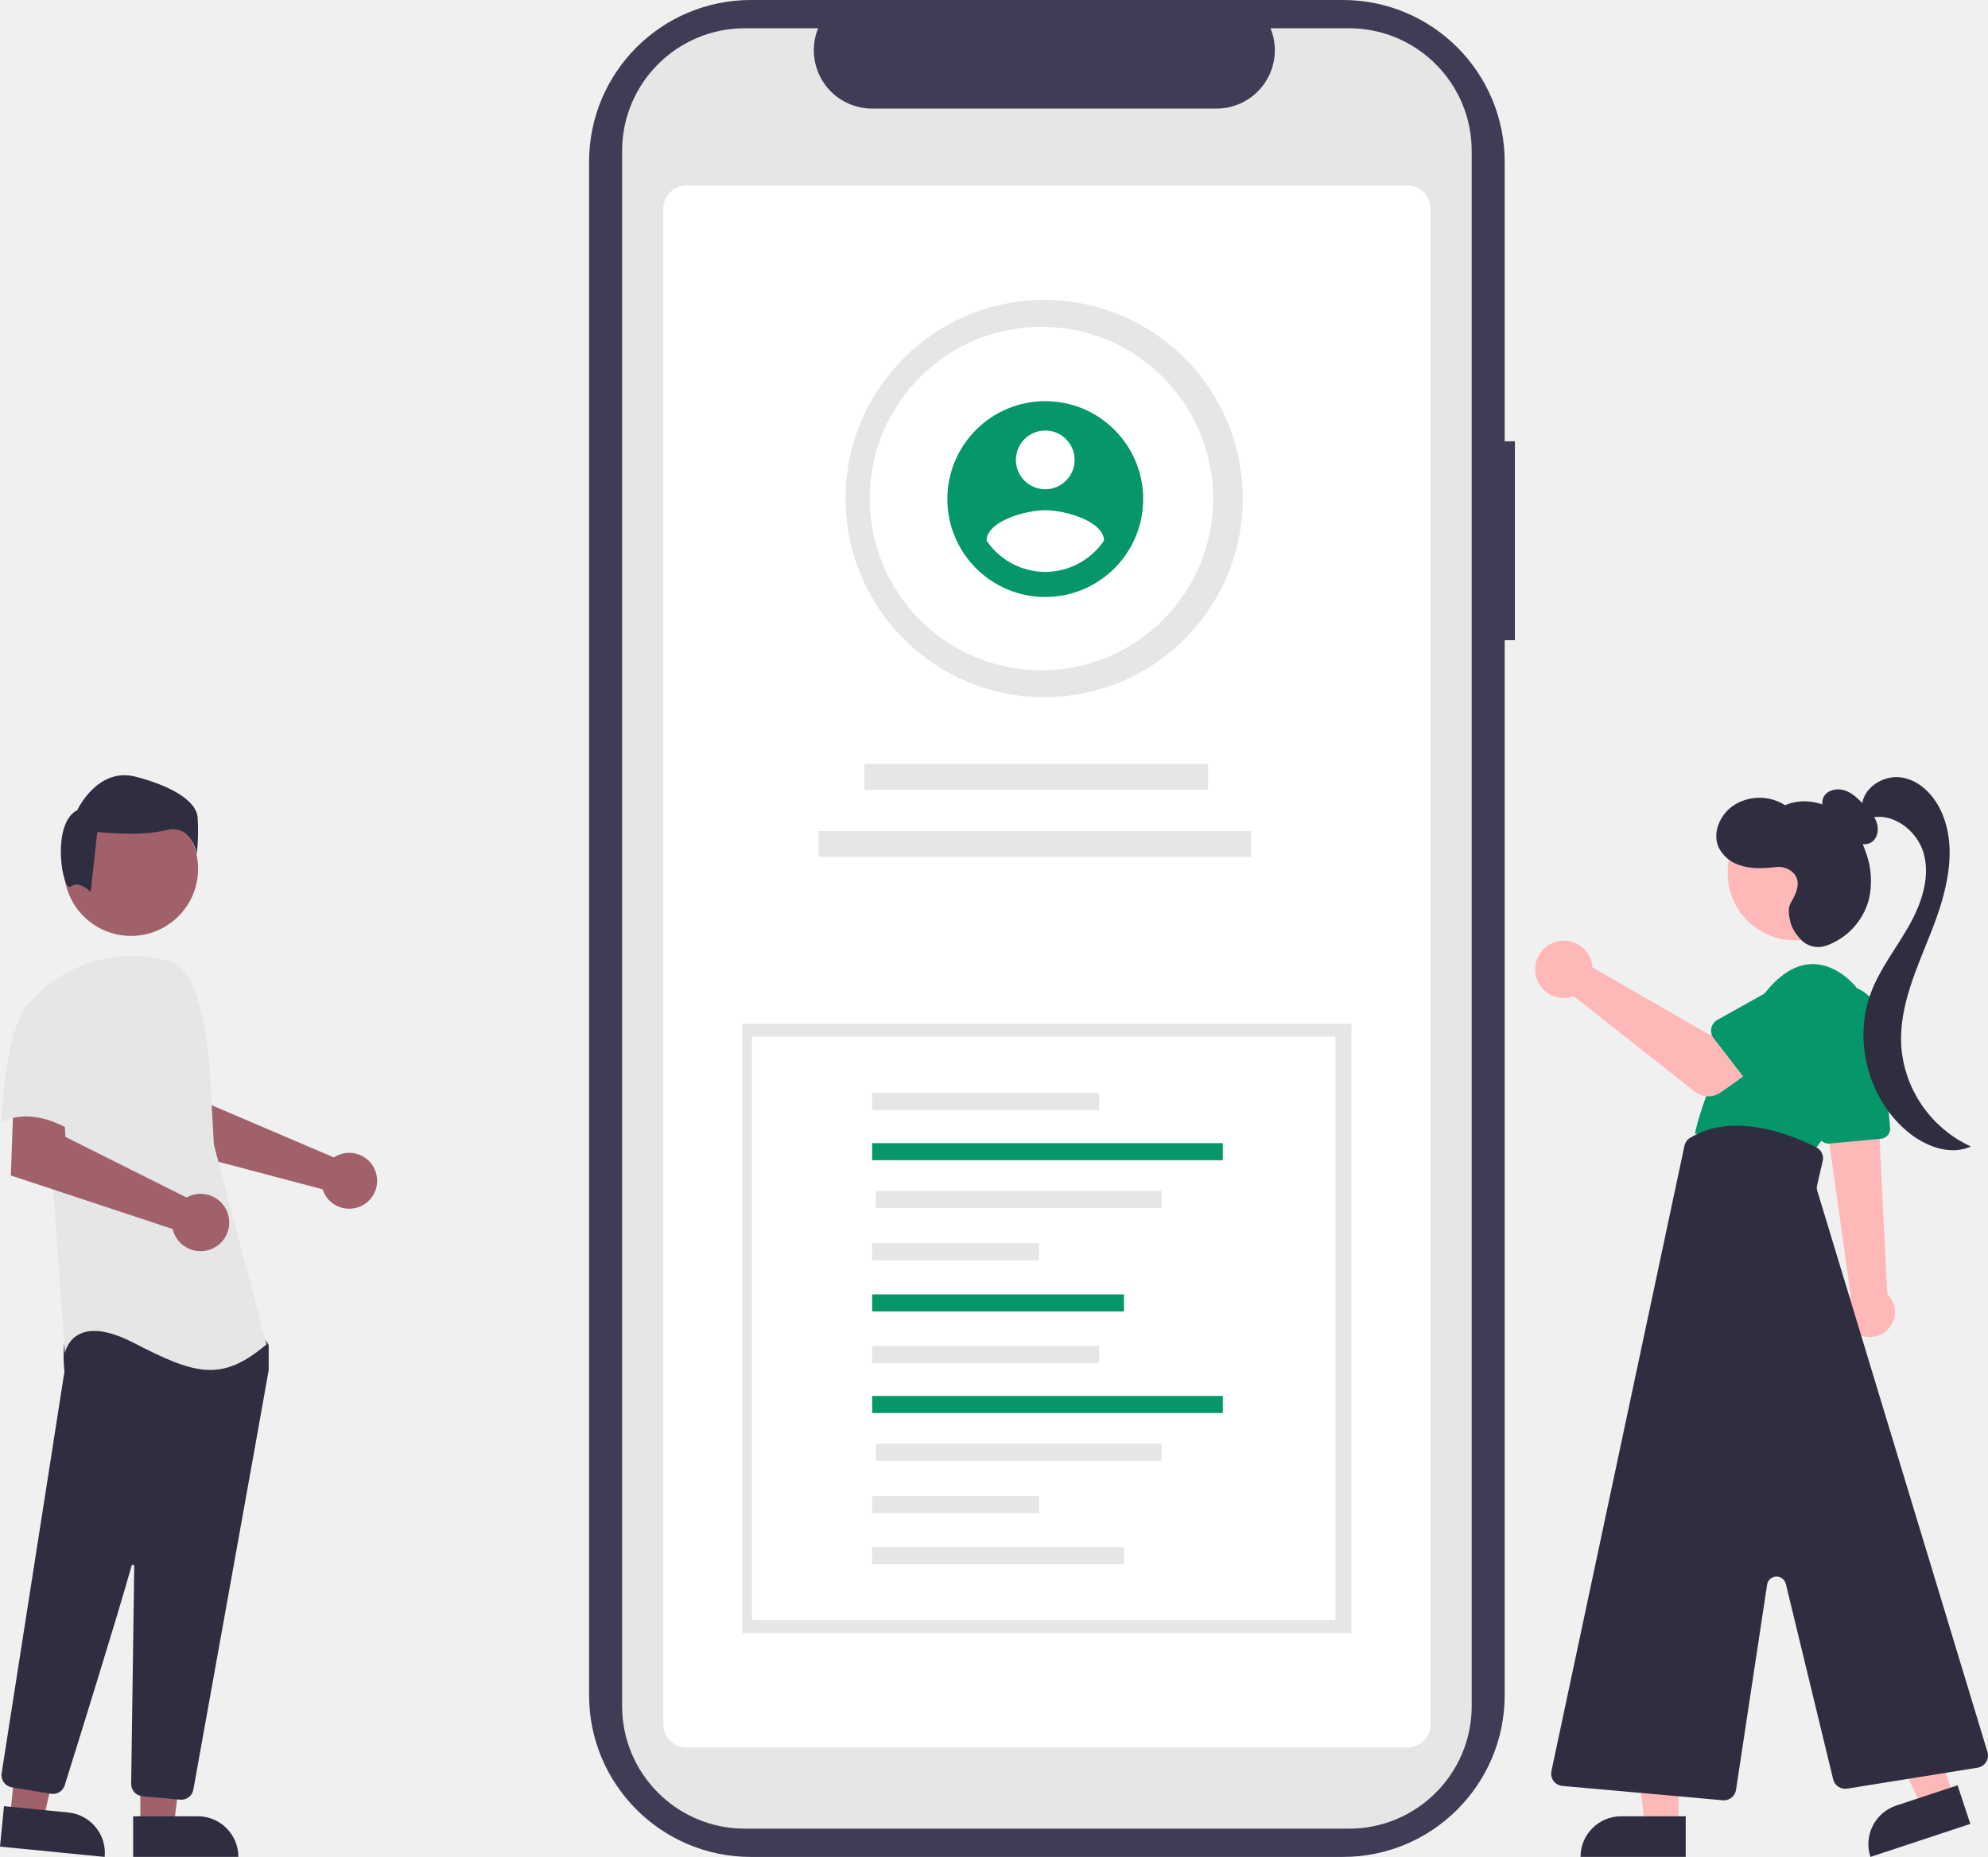
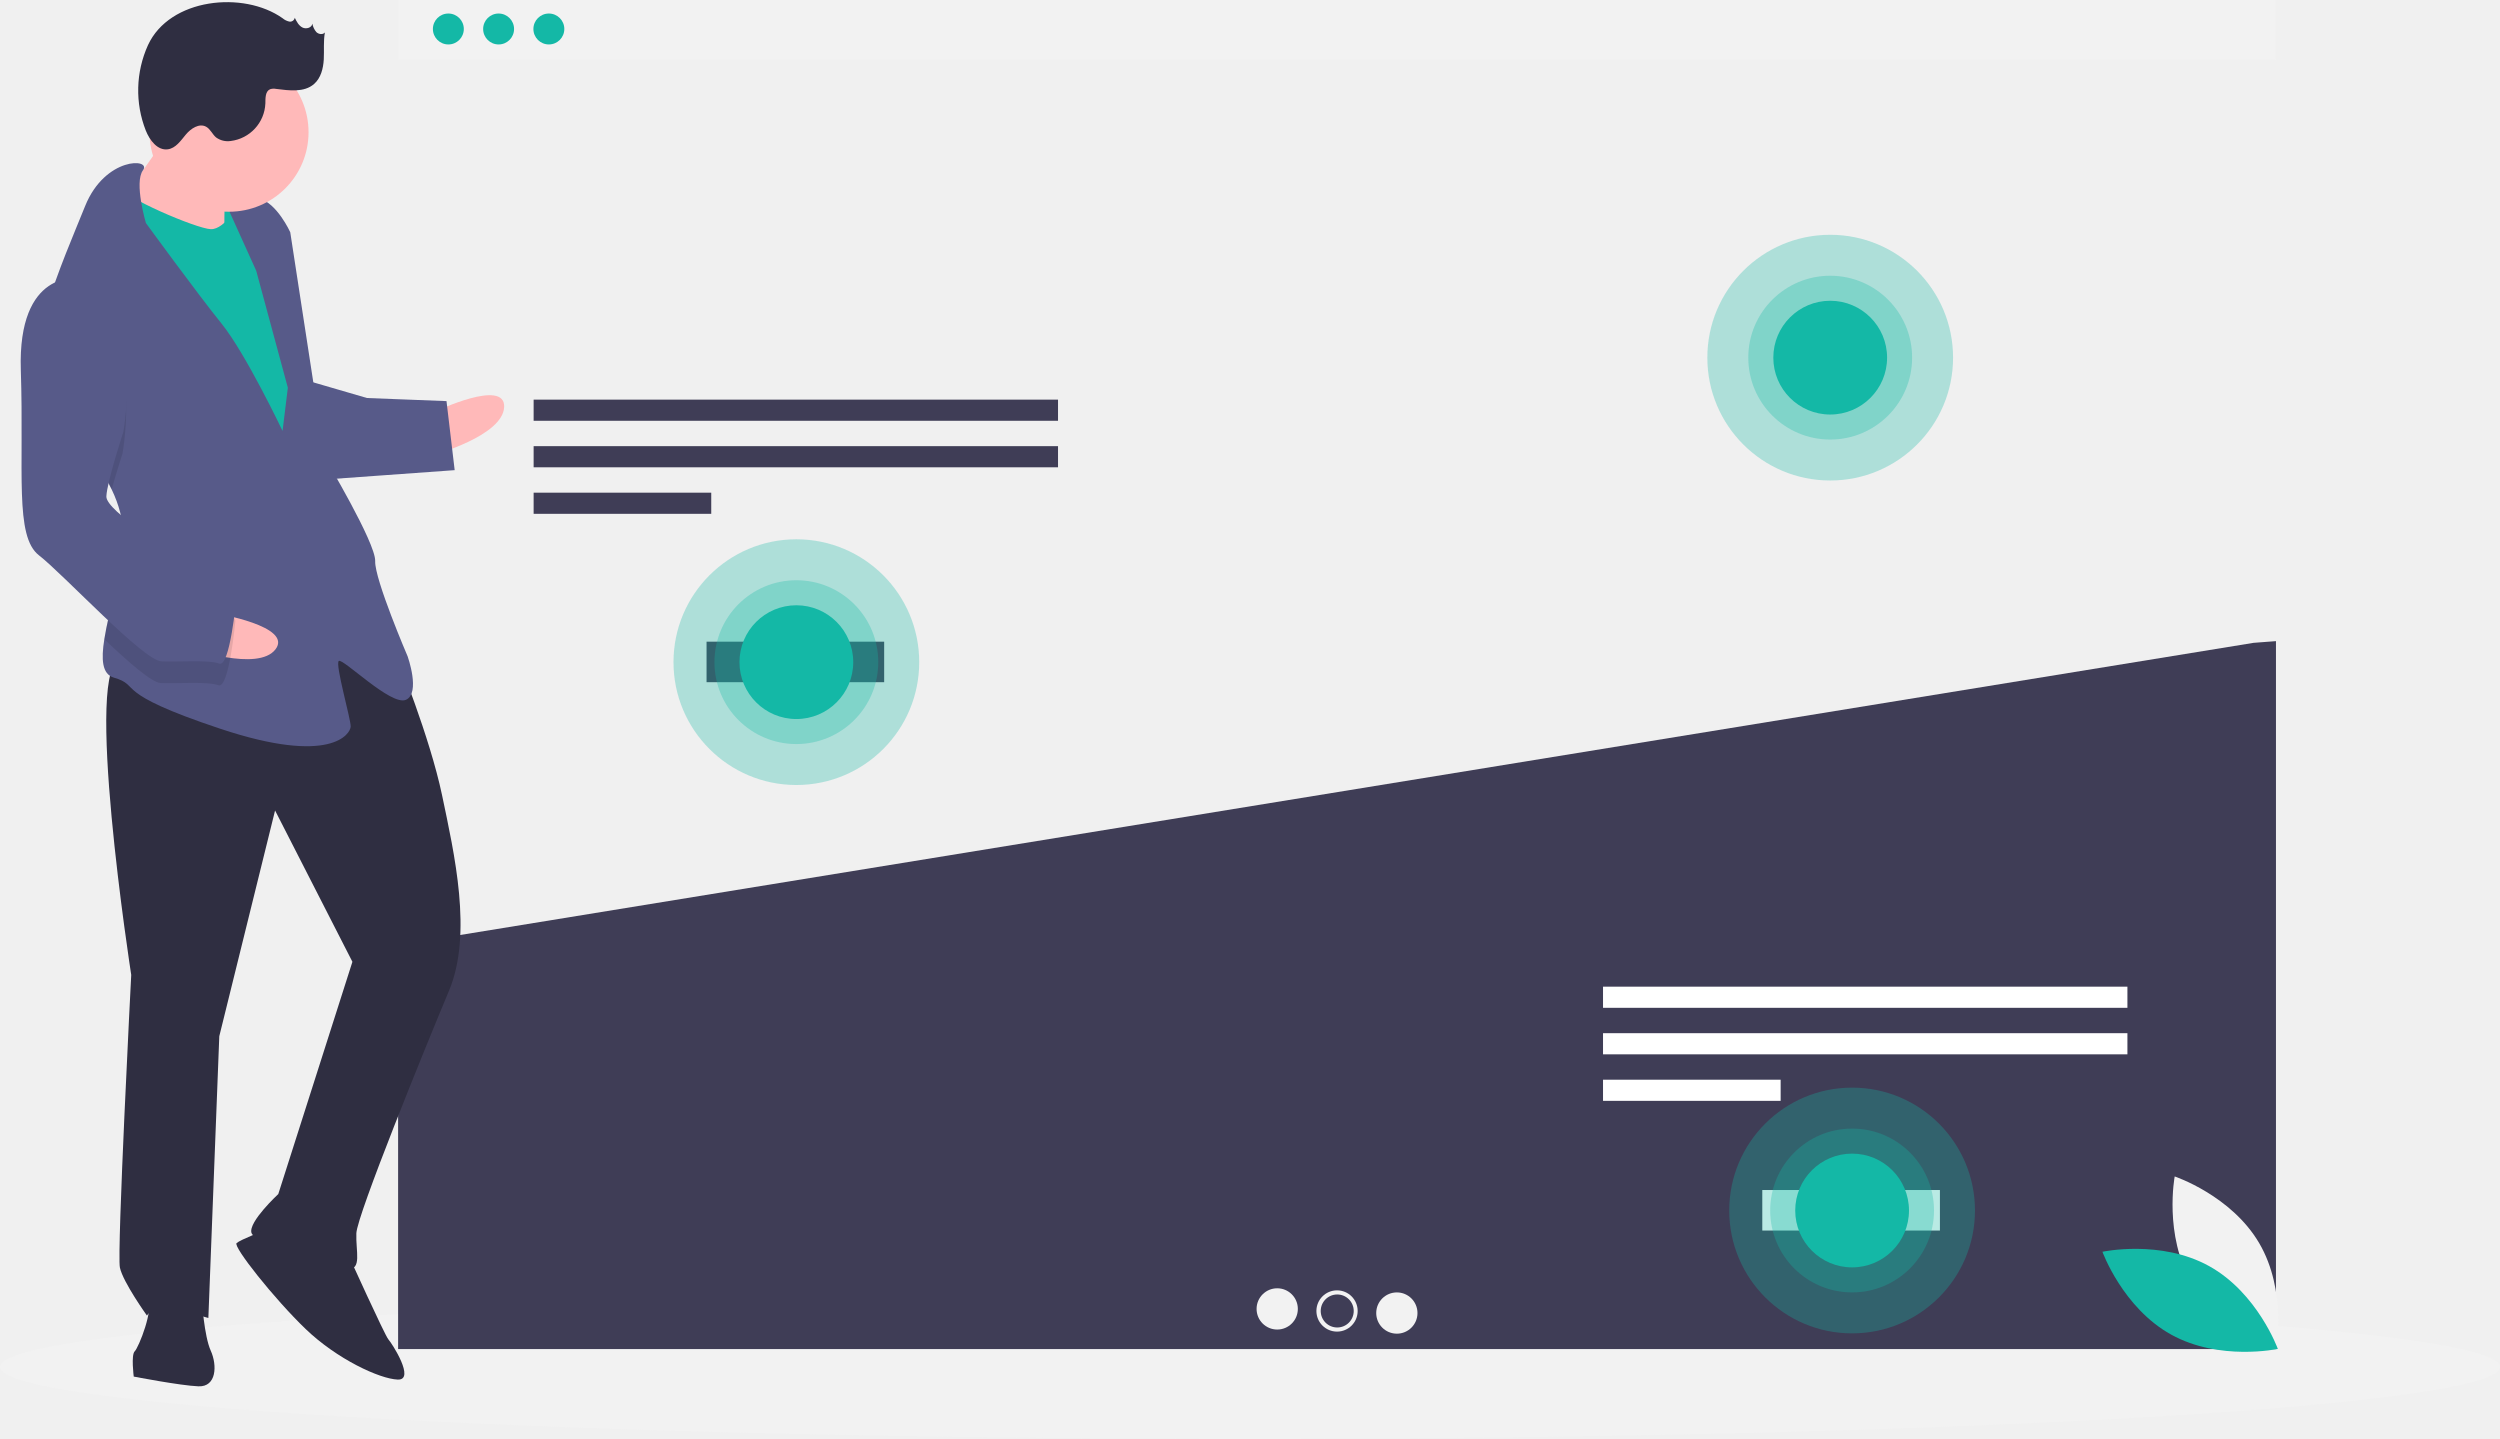
- <svg xmlns="http://www.w3.org/2000/svg" data-name="Layer 1" width="728.082" height="680.001" viewBox="0 0 728.082 680.001">
-   <path id="a55003b0-0446-4784-a3ce-c481a9759178-197" data-name="Path 339" d="M790.764,271.594h-3.736v-102.354a59.24,59.24,0,0,0-59.24-59.24h-216.846a59.24,59.24,0,0,0-59.24,59.24v561.521a59.24,59.24,0,0,0,59.24,59.24h216.85a59.24,59.24,0,0,0,59.24-59.24v-386.31h3.732Z" transform="translate(-235.959 -109.9995)" fill="#3f3d56" />
-   <path id="ad332593-d547-4870-8db7-c0503e6eb31e-198" data-name="Path 340" d="M774.954,165.275v569.452a44.93,44.93,0,0,1-44.913,44.923h-221.306a44.937,44.937,0,0,1-44.941-44.928v-569.447a44.936,44.936,0,0,1,44.941-44.922h26.845a21.364,21.364,0,0,0,19.764,29.411h126.168a21.364,21.364,0,0,0,19.76-29.415h28.756a44.93,44.93,0,0,1,44.922,44.913Z" transform="translate(-235.959 -109.9995)" fill="#e6e6e6" />
-   <path d="M751.374,749.925h-264a8.51,8.51,0,0,1-8.5-8.5v-555a8.51,8.51,0,0,1,8.5-8.5h264a8.51,8.51,0,0,1,8.5,8.5v555A8.51,8.51,0,0,1,751.374,749.925Z" transform="translate(-235.959 -109.9995)" fill="#fff" />
-   <circle id="edacdc74-dfad-4c1d-939b-d6c7a98a2115" data-name="Ellipse 56" cx="382.415" cy="182.571" r="72.736" fill="#e6e6e6" />
-   <circle id="aec4df6d-8b06-4bbe-8d40-2c8bcc37cf40" data-name="Ellipse 60" cx="381.415" cy="182.571" r="62.889" fill="#fff" />
-   <path id="b468b121-27e1-4684-879a-d4a6b6510a38-199" data-name="Path 341" d="M618.774,256.9a35.856,35.856,0,1,0,35.856,35.856,35.856,35.856,0,0,0-35.856-35.856Zm0,10.757a10.757,10.757,0,1,1-10.757,10.757,10.757,10.757,0,0,1,10.757-10.757Zm0,51.784a26.121,26.121,0,0,1-21.514-11.481c.172-7.171,14.342-11.119,21.514-11.119s21.341,3.948,21.514,11.119a26.164,26.164,0,0,1-21.514,11.484Z" transform="translate(-235.959 -109.9995)" fill="#059669" />
-   <rect id="af237293-25a3-489f-aa06-65014690590a" data-name="Rectangle 26" x="316.605" y="279.75" width="125.838" height="9.458" fill="#e6e6e6" />
-   <rect id="aecd757e-3845-4054-8ef4-8f3b3f1464a2" data-name="Rectangle 27" x="299.768" y="304.327" width="158.368" height="9.458" fill="#e6e6e6" />
-   <rect id="a528162f-764e-4523-bc44-e6dc5465582a" data-name="Rectangle 25-2" x="271.868" y="374.923" width="223.094" height="223.094" fill="#e6e6e6" />
-   <rect id="ac408f88-9589-4a26-924c-e7a781ddb6bc" data-name="Rectangle 25-3" x="275.415" y="379.643" width="213.655" height="213.655" fill="#fff" />
-   <g id="be47c712-4ebf-4226-80ad-879612060a69" data-name="Group 22">
-     <rect id="fadc6105-0551-448d-b6d9-436c4cc2b7a7" data-name="Rectangle 28" x="319.415" y="400.267" width="83.168" height="6.251" fill="#e6e6e6" />
-     <rect id="a4376b16-bb23-442d-8938-a8bcab4f190c" data-name="Rectangle 29" x="319.415" y="418.619" width="128.429" height="6.251" fill="#059669" />
-     <rect id="ae6c1c25-1aef-4af7-84b7-a99cb79f7c28" data-name="Rectangle 30" x="320.75" y="436.096" width="104.667" height="6.251" fill="#e6e6e6" />
-     <rect id="ad31106a-9486-4fc6-9d92-2d07f7dcec19" data-name="Rectangle 31" x="319.415" y="455.272" width="61.103" height="6.251" fill="#e6e6e6" />
-     <rect id="e133e237-d12d-4331-8259-b0f1b7869d24" data-name="Rectangle 32" x="319.415" y="474.003" width="92.22" height="6.251" fill="#059669" />
-     <rect id="a9ae706b-b3a6-4b62-8ac7-3a7f4cd0039d" data-name="Rectangle 38" x="319.415" y="492.851" width="83.168" height="6.251" fill="#e6e6e6" />
-     <rect id="bd082349-b2f2-4b60-be0c-57e16efac88b" data-name="Rectangle 39" x="319.415" y="511.202" width="128.429" height="6.251" fill="#059669" />
-     <rect id="ac0416d6-b57f-4bc7-9ff0-bb8dbe215cb0" data-name="Rectangle 40" x="320.75" y="528.679" width="104.667" height="6.251" fill="#e6e6e6" />
-     <rect id="b9702d28-4113-492b-a4b0-dbfc92fa702e" data-name="Rectangle 41" x="319.415" y="547.856" width="61.103" height="6.251" fill="#e6e6e6" />
-     <rect id="b41357bb-831a-49ca-b340-115c840dd657" data-name="Rectangle 42" x="319.415" y="566.587" width="92.22" height="6.251" fill="#e6e6e6" />
-   </g>
-   <g id="ac800076-fc8a-4256-a3b5-70e496d28429" data-name="Group 23">
-     <path id="b13647df-bb42-4a02-9bba-2700c526619d-200" data-name="Path 385" d="M928.727,595.025a9.13,9.13,0,1,1-15.852-9.064q.031-.053.062-.106a9.826,9.826,0,0,1,.86-1.22l-7.68-54.74-.23-1.64-1.56-11.17-.23-1.61.85.04,14.88.68,3.99.18.5,10.19,2.83,57.29a9.118,9.118,0,0,1,1.58,11.17Z" transform="translate(-235.959 -109.9995)" fill="#ffb8b8" />
-     <path id="bd34735f-0976-456f-8e45-072b5e73a744-201" data-name="Path 386" d="M905.931,528.751l18.895-1.733a3.73,3.73,0,0,0,3.364-4.037l-3.5-39.292a14.326,14.326,0,0,0-28.538,2.548q.036.406.096.809l5.666,38.54a3.724,3.724,0,0,0,3.678,3.181A2.639,2.639,0,0,0,905.931,528.751Z" transform="translate(-235.959 -109.9995)" fill="#059669" />
-     <path id="f1e660d0-c56f-45d1-8714-e8a3d2ffeea9-202" data-name="Path 387" d="M920.253,497.008a26.316,26.316,0,0,0-9.679-30.288c-7.125-4.875-16.875-6.625-27.375,5.875-21,25-26.5,52.5-26.5,52.5l43,7S914.322,514.22,920.253,497.008Z" transform="translate(-235.959 -109.9995)" fill="#059669" />
-     <path id="eb60bd0b-2a6b-4db7-a453-977e2259822f-203" data-name="Path 388" d="M850.706,778.614h-12.26l-5.832-47.288h18.094Z" transform="translate(-235.959 -109.9995)" fill="#ffb8b8" />
-     <path id="b4104c20-2c86-47e7-b6b0-d86d656d7ba2-204" data-name="Path 389" d="M814.805,789.997h38.531v-14.887h-23.644a14.887,14.887,0,0,0-14.887,14.887Z" transform="translate(-235.959 -109.9995)" fill="#2f2e41" />
-     <path id="b4e48bf6-fea8-48c3-adaa-b392a855b3f6-205" data-name="Path 390" d="M951.5,767.921l-11.64,3.848-20.38-43.068,17.18-5.679Z" transform="translate(-235.959 -109.9995)" fill="#ffb8b8" />
-     <path id="a6908023-9fbc-48a9-be4c-c86c0c45ebaf-206" data-name="Path 391" d="M920.983,789.997l36.584-12.092-4.672-14.135-22.45,7.42a14.887,14.887,0,0,0-9.463,18.807Z" transform="translate(-235.959 -109.9995)" fill="#2f2e41" />
-     <circle id="a687fec6-02c9-4040-89ed-32d713123e7f" data-name="Ellipse 65" cx="657.301" cy="319.761" r="24.561" fill="#ffb8b8" />
-     <path id="badfc474-5669-4d61-bc01-f70cc92406de-207" data-name="Path 392" d="M871.755,765.451l11.385-75.145a3.5,3.5,0,0,1,6.862-.3l17.338,71.612a4.533,4.533,0,0,0,5.088,3.385l47.825-7.686a4.5,4.5,0,0,0,3.593-5.75l-62.361-205.6a3.5,3.5,0,0,1-.061-1.8l2.076-9a4.484,4.484,0,0,0-2.327-5.014c-8.492-4.333-30-13.341-46.231-3.474a4.551,4.551,0,0,0-2.079,2.927l-48.716,228.97a4.5,4.5,0,0,0,4,5.419l58.757,5.262q.2.018.4.018a4.508,4.508,0,0,0,4.448-3.825Z" transform="translate(-235.959 -109.9995)" fill="#2f2e41" />
-     <path id="eb685785-93ca-4296-839e-b201e57ae5bb-208" data-name="Path 393" d="M909.546,412.407a18.58,18.58,0,0,1-4.855-4.22,6.3,6.3,0,0,1-.97-6.1c1.241-2.738,4.928-3.6,7.786-2.671s5.065,3.172,7.153,5.333c1.839,1.9,3.731,3.892,4.6,6.391s.424,5.668-1.746,7.185c-2.13,1.488-5.192.879-7.24-.719s-3.316-3.97-4.525-6.27Z" transform="translate(-235.959 -109.9995)" fill="#2f2e41" />
-     <path id="a7ccb8bb-f2b9-4447-b454-9c546e399f41-209" data-name="Path 394" d="M917.865,405.409c.136-6.92,8.024-11.883,14.837-10.656s12.049,7.035,14.67,13.441c5.538,13.535,1.381,28.979-3.955,42.6s-11.94,27.439-11.161,42.043a43.925,43.925,0,0,0,25.515,37c-7.688,3.485-16.878-.115-23.339-5.548-14.348-12.065-19.886-33.546-13.161-51.044,3.317-8.631,9.163-16.015,13.727-24.056s7.913-17.518,5.556-26.459-12.385-16.179-20.958-12.72Z" transform="translate(-235.959 -109.9995)" fill="#2f2e41" />
-     <path id="bd42e2a1-f38b-413b-b655-cc202f14f4c1-210" data-name="Path 395" d="M891.787,440.659c2.141-3.618,4.3-8.368.388-11.531a8.064,8.064,0,0,0-6.05-1.6c-4.412.532-9.217.751-13.488-.852a12.644,12.644,0,0,1-7.335-6.591c-2.2-5.224.556-11.572,5.165-14.874a17.4,17.4,0,0,1,19.258-.341c5.97-2.637,13.213-1.464,18.637,2.166s9.135,9.443,11.151,15.65a30.206,30.206,0,0,1,.923,16.615,24.692,24.692,0,0,1-15.316,16.879,8.892,8.892,0,0,1-8.782-1.3s-3.385-2.955-4.444-6.514C891.079,445.629,890.644,442.592,891.787,440.659Z" transform="translate(-235.959 -109.9995)" fill="#2f2e41" />
-     <path id="a0cecca8-8fe0-4420-9365-651f9eef8dd5-211" data-name="Path 397" d="M818.925,462.575a10.524,10.524,0,0,1,.239,1.64l42.957,24.782,10.441-6.011,11.131,14.572-17.45,12.438a8,8,0,0,1-9.6-.234l-44.3-34.946a10.5,10.5,0,1,1,6.576-12.241Z" transform="translate(-235.959 -109.9995)" fill="#ffb8b8" />
-     <path id="b21f2b01-13d8-4bae-8637-c810de2f9faf-212" data-name="Path 398" d="M863.558,490.171l13.884,17.994a4.5,4.5,0,0,0,6.8.373l15.717-16.321a12.5,12.5,0,0,0-14.926-20.056q-.204.152-.401.312l-19.712,11.022a4.5,4.5,0,0,0-1.365,6.676Z" transform="translate(-235.959 -109.9995)" fill="#059669" />
-   </g>
-   <g id="b22d1c68-5a77-444f-a5cc-3f82f20a89dd" data-name="Group 24">
-     <path id="e5b1612b-0075-49ae-a43a-e875f9772667-213" data-name="Path 552" d="M359.66,533.056a10.091,10.091,0,0,0-1.411.787l-44.852-19.143-1.6-11.815-17.922-.11,1.059,27.1,59.2,15.658a10.606,10.606,0,0,0,.448,1.208,10.235,10.235,0,1,0,5.079-13.682Z" transform="translate(-235.959 -109.9995)" fill="#a0616a" />
-     <path id="aa9c986c-d78a-4457-b2bb-b0791fabccea-214" data-name="Path 553" d="M287.357,778.615h12.26l5.832-47.288h-18.094Z" transform="translate(-235.959 -109.9995)" fill="#a0616a" />
-     <path id="b210f84f-9c85-4cf8-a59b-65b7d4fb35d0-215" data-name="Path 554" d="M308.374,775.112h-23.644v14.882h38.531a14.887,14.887,0,0,0-14.887-14.887h-0Z" transform="translate(-235.959 -109.9995)" fill="#2f2e41" />
-     <path id="f66096e0-a946-448d-a2e8-3cde5fe284ed-216" data-name="Path 555" d="M239.677,775.152l12.2,1.2,10.441-46.488-18.007-1.769Z" transform="translate(-235.959 -109.9995)" fill="#a0616a" />
-     <path id="fcefb2c9-d6d5-4bec-a5f5-cc8066a5bb74-217" data-name="Path 556" d="M260.944,773.728,237.418,771.411,235.959,786.224l38.337,3.776A14.884,14.884,0,0,0,260.943,773.728Z" transform="translate(-235.959 -109.9995)" fill="#2f2e41" />
-     <circle id="b1d8892c-f39d-4126-8224-86b256c1ff9d" data-name="Ellipse 84" cx="47.985" cy="318.169" r="24.561" fill="#a0616a" />
-     <path id="ac2d3eab-b9a5-4eb5-9d63-fe405943fbfc-218" data-name="Path 557" d="M302.357,769.053a4.471,4.471,0,0,0,4.415-3.7c6.341-35.219,27.088-150.4,27.584-153.593a1.416,1.416,0,0,0,.016-.222v-8.588a1.489,1.489,0,0,0-.279-.872l-2.74-3.838a1.479,1.479,0,0,0-1.144-.625c-15.622-.732-66.784-2.879-69.256.209h0c-2.482,3.1-1.6,12.507-1.4,14.36l-.01.193-22.985,147a4.512,4.512,0,0,0,3.715,5.135l14.356,2.365a4.521,4.521,0,0,0,5.025-3.093c4.44-14.188,19.329-61.918,24.489-80.387a.5.5,0,0,1,.981.139c-.258,17.606-.881,62.523-1.1,78.037l-.023,1.671a4.518,4.518,0,0,0,4.093,4.536l13.843,1.254A4.174,4.174,0,0,0,302.357,769.053Z" transform="translate(-235.959 -109.9995)" fill="#2f2e41" />
-     <path id="bbed60f3-1a89-4078-91d7-bc96163e326a-219" data-name="Path 99" d="M299.532,462.387c4.286,2.548,6.851,7.23,8.323,12a113.686,113.686,0,0,1,4.884,27.159l1.556,27.6,19.255,73.17c-16.689,14.121-26.315,10.911-48.781-.639s-25.032,3.851-25.032,3.851l-4.492-62.258-6.418-68.032a30.172,30.172,0,0,1,4.862-4.674,49.659,49.659,0,0,1,42.442-9Z" transform="translate(-235.959 -109.9995)" fill="#e6e6e6" />
-     <path id="ff536e95-7831-431c-8ca8-0e166a93b4bb-220" data-name="Path 558" d="M305.786,547.833a10.528,10.528,0,0,0-1.5.7l-44.35-22.2-.736-12.026-18.294-1.261-.98,27.413,59.266,19.6a10.5,10.5,0,1,0,6.593-12.232Z" transform="translate(-235.959 -109.9995)" fill="#a0616a" />
-     <path id="ed99b844-bab2-4090-afff-3e8d6994d5eb-221" data-name="Path 101" d="M249.147,475.545c-10.911,3.851-12.834,45.574-12.834,45.574,12.837-7.06,28.241,4.493,28.241,4.493s3.209-10.912,7.06-25.032a24.53,24.53,0,0,0-5.134-23.106S260.059,471.692,249.147,475.545Z" transform="translate(-235.959 -109.9995)" fill="#e6e6e6" />
-     <path id="a410275c-d14b-4b59-9c0e-be849f4d4fe2-222" data-name="Path 102" d="M261.926,434.664c3.06-2.448,7.235,2,7.235,2l2.448-22.031s15.3,1.833,25.094-.612,11.323,8.875,11.323,8.875a78.584,78.584,0,0,0,.306-13.771c-.612-5.508-8.568-11.017-22.645-14.689s-21.421,12.241-21.421,12.241C254.468,411.572,258.862,437.113,261.926,434.664Z" transform="translate(-235.959 -109.9995)" fill="#2f2e41" />
-   </g>
+ <svg xmlns="http://www.w3.org/2000/svg" data-name="Layer 1" width="1098.75" height="632.37" viewBox="0 0 1098.75 632.37">
+   <ellipse cx="549.375" cy="600.774" rx="549.375" ry="31.597" fill="#f2f2f2" />
+   <rect x="174.967" width="825.318" height="26.257" fill="#f2f2f2" />
+   <circle cx="197.053" cy="12.741" r="6.795" fill="#14b8a6" />
+   <circle cx="219.138" cy="12.741" r="6.795" fill="#14b8a6" />
+   <circle cx="241.223" cy="12.741" r="6.795" fill="#14b8a6" />
+   <polygon points="175.552 415.277 174.967 415.779 174.967 592.903 1000.285 592.903 1000.285 281.779 990.449 282.525 175.552 415.277" fill="#3f3d56" />
+   <rect x="234.529" y="175.641" width="230.47" height="9.293" fill="#3f3d56" />
+   <rect x="234.529" y="196.086" width="230.47" height="9.293" fill="#3f3d56" />
+   <rect x="234.529" y="216.531" width="78.063" height="9.293" fill="#3f3d56" />
+   <rect x="704.529" y="433.641" width="230.47" height="9.293" fill="#fff" />
+   <rect x="704.529" y="454.086" width="230.47" height="9.293" fill="#fff" />
+   <rect x="704.529" y="474.531" width="78.063" height="9.293" fill="#fff" />
+   <circle cx="561.335" cy="575.269" r="9.066" fill="#f2f2f2" />
+   <circle cx="587.626" cy="576.176" r="9.066" fill="#f2f2f2" />
+   <circle cx="613.917" cy="577.082" r="9.066" fill="#f2f2f2" />
+   <circle cx="587.709" cy="576.176" r="7.253" fill="#3f3d56" />
+   <rect x="310.529" y="282.014" width="78.063" height="17.81" fill="#3f3d56" />
+   <rect x="774.529" y="523.014" width="78.063" height="17.81" fill="#fff" />
+   <circle cx="350" cy="291.014" r="54" fill="#14b8a6" opacity="0.3" />
+   <circle cx="350" cy="291.014" r="36" fill="#14b8a6" opacity="0.3" />
+   <circle cx="350" cy="291.014" r="25" fill="#14b8a6" />
+   <circle cx="804.375" cy="157.185" r="54" fill="#14b8a6" opacity="0.3" />
+   <circle cx="804.375" cy="157.185" r="36" fill="#14b8a6" opacity="0.3" />
+   <circle cx="804.375" cy="157.185" r="25" fill="#14b8a6" />
+   <circle cx="814" cy="532.014" r="54" fill="#14b8a6" opacity="0.3" />
+   <circle cx="814" cy="532.014" r="36" fill="#14b8a6" opacity="0.3" />
+   <circle cx="814" cy="532.014" r="25" fill="#14b8a6" />
+   <rect x="141.093" y="215.02" width="22.242" height="28.597" transform="translate(244.8029 330.5492) rotate(-177.7793)" fill="#14b8a6" />
+   <path d="M241.915,314.679s30.779-14.706,30.286-2.005-31.025,21.056-31.025,21.056Z" transform="translate(-50.625 -133.8148)" fill="#ffb9b9" />
+   <path d="M225.028,422.139S239.549,457.681,244.915,483.328s13.536,60.942,3.026,85.974-40.392,98.599-40.7,106.537,2.559,15.999-3.791,15.752-40.907-11.126-42.31-15.95,11.79-17.032,11.79-17.032l32.577-102.082L171.518,490.021l-24.516,99.215-4.802,123.828s-23.567-7.274-26.988-1.047c0,0-10.559-14.719-11.9-21.131s4.987-128.591,4.987-128.591-21.632-139.163-4.169-138.486S189.992,382.622,225.028,422.139Z" transform="translate(-50.625 -133.8148)" fill="#2f2e41" />
+   <path d="M203.696,685.241s16.109,35.603,17.635,37.252,12.023,17.955,4.085,17.648-26.68-8.984-40.476-22.239-31.984-36.219-30.335-37.745,12.947-5.858,12.947-5.858Z" transform="translate(-50.625 -133.8148)" fill="#2f2e41" />
+   <path d="M139.333,705.004s.972,15.937,3.901,22.41,2.559,15.999-5.378,15.691-28.453-4.283-28.453-4.283-1.218-9.587.431-11.113,8.676-18.743,5.686-23.628S139.333,705.004,139.333,705.004Z" transform="translate(-50.625 -133.8148)" fill="#2f2e41" />
+   <path d="M127.589,187.821s-16.922,26.373-23.518,32.477,11.962,19.543,11.962,19.543l33.215,4.468s-.418-30.225,1.293-33.338S127.589,187.821,127.589,187.821Z" transform="translate(-50.625 -133.8148)" fill="#ffb9b9" />
+   <path d="M156.46,222.329s-6.843,12.454-13.193,12.208-39.196-14.239-40.599-19.064-10.88,34.557-10.88,34.557L172.16,391.471l19.605-13.549-9.499-83.045-7.802-44.821Z" transform="translate(-50.625 -133.8148)" fill="#14b8a6" />
+   <path d="M99.704,348.913c3.206,6.707,5.208,13.7,4.931,20.86-.012.318-.025.635-.053.952-.761,14.693-6.173,31.686-8.115,44.044-1.409,8.865-1.008,15.336,4.18,16.856,12.577,3.668-1.834,6.289,46.826,22.485s57.152,2.216,57.275-.959-6.891-27.296-5.242-28.822,23.074,19.974,29.548,17.045.739-19.051.739-19.051-14.583-33.954-14.275-41.892-22.089-45.375-22.089-45.375L178.193,235.891s-5.858-12.947-13.734-14.842-14.411,2.621-14.411,2.621L163.228,252.8l13.905,51.417-2.326,18.989s-16.17-34.016-26.791-47.147-33.264-44.218-33.264-44.218-5.286-17.837-1.296-23.168c3.991-5.346-16.647-6.147-25.446,15.771-4.664,11.616-12.236,28.939-16.979,45.068-4.227,14.289-6.223,27.646-2.036,35.281C75.396,316.457,91.496,331.789,99.704,348.913Z" transform="translate(-50.625 -133.8148)" fill="#575a89" />
+   <path d="M68.996,304.794c6.4,11.664,22.5,26.995,30.708,44.119,2.144-7.723,4.759-15.715,4.759-15.715s10.031-53.669-19.64-67.539a19.858,19.858,0,0,0-13.791,3.853C66.805,283.801,64.808,297.159,68.996,304.794Z" transform="translate(-50.625 -133.8148)" opacity="0.1" />
+   <path d="M186.782,301.411l25.154,7.335,34.926,1.354,3.593,30.348L193.057,344.583S178.721,304.279,186.782,301.411Z" transform="translate(-50.625 -133.8148)" fill="#575a89" />
+   <path d="M145.764,403.451s33.652,5.583,25.971,15.71-37.492-.52-37.492-.52Z" transform="translate(-50.625 -133.8148)" fill="#ffb9b9" />
+   <path d="M104.581,370.725c-.761,14.693-6.173,31.686-8.115,44.044,10.72,10.146,20.914,19.095,24.756,19.244,7.938.308,20.7-.787,25.401.985s7.458-28.33,7.458-28.33-2.806-9.648-15.321-14.904C130.312,388.21,114.119,378.567,104.581,370.725Z" transform="translate(-50.625 -133.8148)" opacity="0.1" />
+   <path d="M85.192,256.134s-26.865-4.222-25.414,40.353-2.832,73.027,7.973,81.396,45.903,46.298,53.84,46.606,20.7-.787,25.401.985,7.458-28.33,7.458-28.33S151.645,387.495,139.129,382.24s-42.002-23.888-41.756-30.238,7.458-28.33,7.458-28.33S114.863,270.004,85.192,256.134Z" transform="translate(-50.625 -133.8148)" fill="#575a89" />
+   <circle cx="100.654" cy="58.105" r="34.952" fill="#ffb9b9" />
+   <path d="M174.814,141.823a6.749,6.749,0,0,0,2.939,1.475,2.097,2.097,0,0,0,2.43-1.683c.8,1.658,1.702,3.426,3.335,4.277s4.157.137,4.393-1.689a7.706,7.706,0,0,0,1.774,3.744c1.013.966,2.85,1.21,3.734.125-.715,3.907-.274,7.926-.498,11.892s-1.282,8.17-4.278,10.778c-4.37,3.803-10.941,2.865-16.689,2.144a5.066,5.066,0,0,0-2.615.143c-2.152.917-2.055,3.913-2.084,6.252a17.373,17.373,0,0,1-15.212,16.497,8.709,8.709,0,0,1-6.472-1.58c-1.632-1.383-2.466-3.638-4.336-4.677-3.042-1.69-6.732.775-8.956,3.452s-4.416,5.969-7.862,6.459c-4.557.648-8.028-3.996-9.73-8.272a48.223,48.223,0,0,1,.958-37.47C125.158,132.949,157.661,129.669,174.814,141.823Z" transform="translate(-50.625 -133.8148)" fill="#2f2e41" />
+   <path d="M1013.847,697.584c12.31,20.992,37.136,29.304,37.136,29.304s4.869-25.724-7.441-46.717-37.136-29.304-37.136-29.304S1001.538,676.592,1013.847,697.584Z" transform="translate(-50.625 -133.8148)" fill="#f2f2f2" />
+   <path d="M1021.529,690.258c21.288,11.791,30.207,36.406,30.207,36.406s-25.597,5.499-46.885-6.292-30.207-36.406-30.207-36.406S1000.24,678.467,1021.529,690.258Z" transform="translate(-50.625 -133.8148)" fill="#14b8a6" />
</svg>
